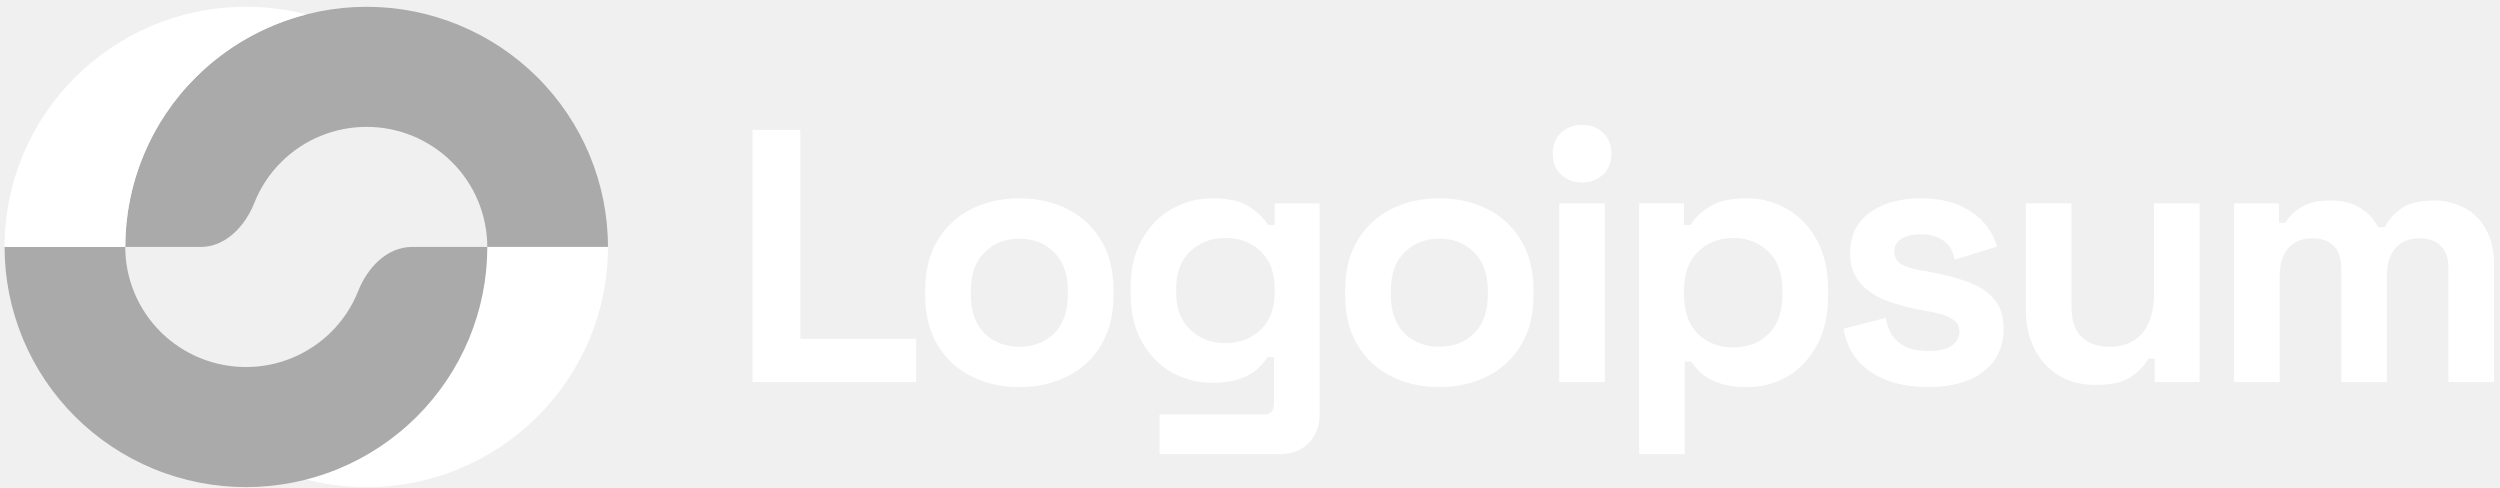
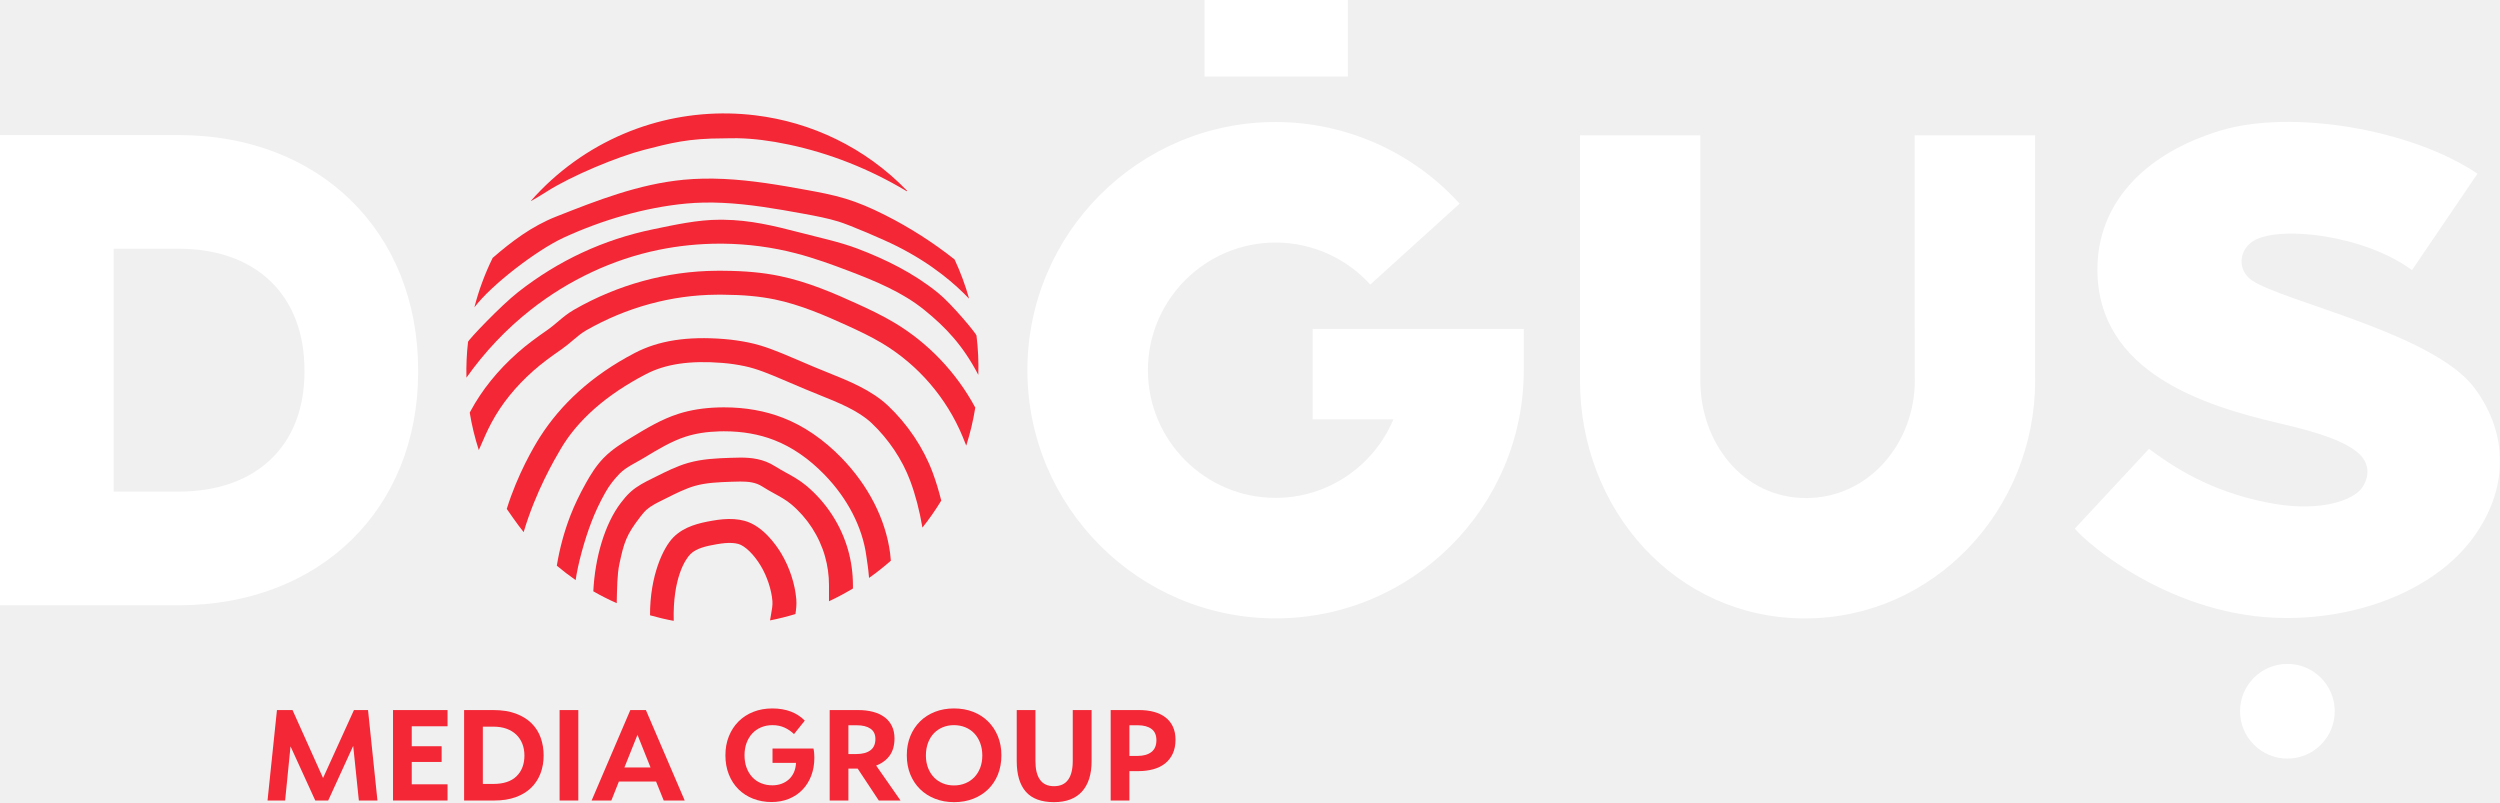
- <svg xmlns="http://www.w3.org/2000/svg" width="200" height="39" fill="none">
-   <path fill="#fff" d="M60.202 30.563V10.39h3.823v16.715h9.268v3.458h-13.09zm21.346.404c-1.429 0-2.713-.288-3.852-.865a6.502 6.502 0 0 1-2.694-2.507c-.656-1.095-.984-2.411-.984-3.948v-.461c0-1.537.328-2.853.984-3.948a6.502 6.502 0 0 1 2.694-2.508c1.139-.576 2.423-.864 3.852-.864 1.429 0 2.713.288 3.852.864a6.505 6.505 0 0 1 2.694 2.508c.656 1.095.984 2.41.984 3.948v.46c0 1.538-.328 2.854-.984 3.949a6.504 6.504 0 0 1-2.694 2.507c-1.14.577-2.423.865-3.852.865zm0-3.228c1.12 0 2.047-.355 2.78-1.066.734-.73 1.101-1.768 1.101-3.113v-.288c0-1.345-.367-2.373-1.1-3.084-.715-.73-1.642-1.095-2.781-1.095-1.12 0-2.047.366-2.78 1.095-.734.711-1.101 1.74-1.101 3.084v.288c0 1.345.367 2.383 1.1 3.113.734.71 1.661 1.066 2.78 1.066zm8.9-4.265v-.461c0-1.499.3-2.777.898-3.833.599-1.076 1.39-1.893 2.375-2.45a6.462 6.462 0 0 1 3.273-.864c1.313 0 2.307.23 2.983.691.676.461 1.168.942 1.477 1.441h.522V16.27h3.591V33.1c0 .98-.29 1.758-.869 2.335-.579.595-1.352.893-2.317.893h-9.616v-3.17h8.342c.54 0 .811-.288.811-.865v-3.717h-.522a4.94 4.94 0 0 1-.811.95c-.347.308-.81.568-1.39.779-.58.211-1.313.317-2.201.317a6.635 6.635 0 0 1-3.273-.836c-.985-.576-1.776-1.393-2.375-2.45-.599-1.075-.898-2.363-.898-3.861zm7.589 3.977c1.12 0 2.056-.356 2.809-1.066.753-.711 1.13-1.71 1.13-2.998V23.1c0-1.306-.377-2.305-1.13-2.997-.734-.71-1.67-1.066-2.81-1.066-1.12 0-2.056.355-2.809 1.066-.753.692-1.13 1.69-1.13 2.997v.288c0 1.288.377 2.287 1.13 2.998.753.71 1.69 1.066 2.81 1.066zm17.109 3.516c-1.429 0-2.713-.288-3.852-.865a6.502 6.502 0 0 1-2.694-2.507c-.656-1.095-.985-2.411-.985-3.948v-.461c0-1.537.329-2.853.985-3.948a6.503 6.503 0 0 1 2.694-2.508c1.139-.576 2.423-.864 3.852-.864 1.429 0 2.712.288 3.852.864a6.5 6.5 0 0 1 2.693 2.508c.657 1.095.985 2.41.985 3.948v.46c0 1.538-.328 2.854-.985 3.949a6.5 6.5 0 0 1-2.693 2.507c-1.14.577-2.423.865-3.852.865zm0-3.228c1.12 0 2.046-.355 2.78-1.066.734-.73 1.101-1.768 1.101-3.113v-.288c0-1.345-.367-2.373-1.101-3.084-.714-.73-1.641-1.095-2.78-1.095-1.12 0-2.047.366-2.781 1.095-.734.711-1.1 1.74-1.1 3.084v.288c0 1.345.366 2.383 1.1 3.113.734.71 1.661 1.066 2.781 1.066zm9.595 2.824V16.27h3.65v14.294h-3.65zm1.825-15.965c-.657 0-1.216-.212-1.68-.635-.444-.422-.666-.98-.666-1.67 0-.693.222-1.25.666-1.672.464-.423 1.023-.634 1.68-.634.676 0 1.236.21 1.679.634.444.422.667.98.667 1.671 0 .692-.223 1.249-.667 1.671-.443.423-1.003.635-1.679.635zm4.565 21.729V16.269h3.591V18h.521c.328-.558.839-1.048 1.535-1.47.695-.442 1.689-.663 2.984-.663 1.157 0 2.229.288 3.214.864.985.557 1.777 1.383 2.375 2.479.598 1.095.898 2.42.898 3.977v.46c0 1.557-.3 2.883-.898 3.978-.598 1.095-1.39 1.93-2.375 2.507a6.42 6.42 0 0 1-3.214.836c-.869 0-1.603-.106-2.202-.317-.579-.192-1.052-.442-1.419-.75a5.463 5.463 0 0 1-.84-.98h-.522v7.407h-3.648zm7.529-8.53c1.14 0 2.076-.356 2.81-1.067.753-.73 1.13-1.786 1.13-3.17v-.288c0-1.383-.377-2.43-1.13-3.141-.754-.73-1.69-1.095-2.81-1.095-1.119 0-2.056.365-2.809 1.095-.753.71-1.129 1.758-1.129 3.141v.288c0 1.384.376 2.44 1.129 3.17.753.711 1.69 1.067 2.809 1.067zm15.604 3.17c-1.873 0-3.408-.404-4.606-1.21-1.196-.808-1.92-1.96-2.172-3.459l3.36-.864c.136.672.357 1.2.667 1.585a2.84 2.84 0 0 0 1.187.835c.482.154 1.004.23 1.564.23.85 0 1.477-.143 1.882-.431.406-.308.609-.682.609-1.124 0-.442-.193-.778-.579-1.009-.387-.25-1.005-.451-1.854-.605l-.811-.144a15.403 15.403 0 0 1-2.751-.778c-.832-.346-1.497-.817-1.999-1.413-.502-.595-.753-1.364-.753-2.305 0-1.422.521-2.507 1.564-3.257 1.042-.768 2.414-1.152 4.113-1.152 1.602 0 2.935.355 3.997 1.066 1.062.71 1.756 1.643 2.085 2.796l-3.388 1.037c-.155-.73-.473-1.249-.956-1.556-.465-.308-1.043-.462-1.738-.462-.696 0-1.226.125-1.593.375-.367.23-.55.557-.55.98 0 .461.193.807.578 1.038.386.21.908.374 1.565.49l.81.143c1.082.193 2.057.452 2.925.779.889.307 1.584.759 2.087 1.354.52.577.781 1.364.781 2.363 0 1.499-.55 2.661-1.65 3.487-1.082.807-2.539 1.21-4.374 1.21zm13.393-.173c-1.12 0-2.104-.25-2.955-.75a5.333 5.333 0 0 1-1.94-2.132c-.463-.903-.695-1.94-.695-3.113v-8.53h3.65v8.242c0 1.076.26 1.883.782 2.421.54.538 1.303.807 2.287.807 1.121 0 1.989-.365 2.607-1.095.618-.75.927-1.787.927-3.113V16.27h3.65v14.294h-3.593V28.69h-.52c-.231.48-.667.951-1.303 1.412-.637.461-1.603.692-2.897.692zm11.07-.231V16.27h3.591v1.556h.521c.252-.48.667-.893 1.246-1.239.579-.365 1.342-.547 2.288-.547 1.023 0 1.845.201 2.462.605.617.384 1.09.893 1.419 1.527h.522a4.213 4.213 0 0 1 1.39-1.527c.599-.404 1.447-.605 2.548-.605.889 0 1.69.192 2.405.576.733.365 1.313.932 1.737 1.7.445.75.666 1.7.666 2.853v9.395h-3.649v-9.135c0-.788-.203-1.374-.608-1.758-.406-.404-.976-.605-1.709-.605-.83 0-1.477.268-1.94.806-.445.52-.666 1.269-.666 2.248v8.444h-3.65v-9.135c0-.788-.203-1.374-.608-1.758-.406-.404-.975-.605-1.709-.605-.831 0-1.478.268-1.941.806-.444.52-.666 1.269-.666 2.248v8.444h-3.649z" />
-   <path fill="#AAA" d="M48.637 19.757c0-5.096-2.035-9.983-5.656-13.586A19.358 19.358 0 0 0 29.328.544 19.358 19.358 0 0 0 15.674 6.17a19.164 19.164 0 0 0-5.655 13.586h6.034c2 0 3.559-1.668 4.291-3.519a9.603 9.603 0 0 1 2.157-3.274 9.68 9.68 0 0 1 6.827-2.814 9.68 9.68 0 0 1 6.826 2.814 9.582 9.582 0 0 1 2.828 6.793h9.655z" />
-   <path fill="#fff" d="M37.514 27.109a19.13 19.13 0 0 0 1.47-7.352h9.653c0 10.61-8.645 19.212-19.309 19.212-1.67 0-3.29-.21-4.836-.607a19.318 19.318 0 0 0 8.836-5.02 19.205 19.205 0 0 0 4.186-6.233z" />
-   <path fill="#AAA" d="M.365 19.756c0 2.523.5 5.022 1.47 7.353a19.209 19.209 0 0 0 4.186 6.233 19.32 19.32 0 0 0 6.264 4.165 19.394 19.394 0 0 0 14.779 0 19.32 19.32 0 0 0 6.264-4.165 19.209 19.209 0 0 0 4.185-6.233 19.13 19.13 0 0 0 1.47-7.353H32.95c-2 0-3.559 1.668-4.291 3.519a9.603 9.603 0 0 1-2.157 3.274 9.66 9.66 0 0 1-3.132 2.083 9.697 9.697 0 0 1-10.521-2.083 9.603 9.603 0 0 1-2.093-3.116 9.566 9.566 0 0 1-.735-3.677H.365z" />
-   <path fill="#fff" d="M.367 19.757C.367 9.146 9.012.544 19.677.544c1.669 0 3.289.21 4.834.607a19.332 19.332 0 0 0-8.837 5.02 19.165 19.165 0 0 0-5.655 13.586H.367z" />
+ <svg xmlns="http://www.w3.org/2000/svg" id="katman_2" data-name="katman 2" width="143.841mm" height="46.153mm" viewBox="0 0 407.738 130.829">
+   <defs>
+     <style>
+       .cls-1 {
+       fill: #fff;
+       }
+ 
+       .cls-2 {
+       fill: #f32735;
+       }
+     </style>
+   </defs>
+   <g id="Layer_1" data-name="Layer 1">
+     <g>
+       <path class="cls-1" d="M372.907,100.796c-18.516,0-32.543-12.149-34.514-14.584l12.108-13.01c4.893,3.703,11.391,7.475,20.637,9.004,7.336,1.212,12.7-.563,14.138-2.698,1.214-1.808,1.291-4.08-.893-5.827-2.142-1.713-5.91-3.073-12.105-4.517l-.705-.165c-11.898-2.798-29.494-8.176-29.494-25.062,0-10.502,7.303-18.752,20.034-22.63,11.58-3.533,31.18-.249,41.951,7.022l-10.675,15.728c-7.812-5.764-21.594-7.316-25.828-4.785-2.43,1.451-2.711,4.789-.286,6.451,5.065,3.466,29.646,8.625,36.312,17.568,5.646,7.574,5.521,16.639-.304,24.509-5.841,7.894-17.49,12.996-30.376,12.996" />
+       <path class="cls-1" d="M29.127,22.027H0v76.693h29.127c23.001,0,39.067-15.648,39.067-38.057v-.289c0-22.578-16.066-38.347-39.067-38.347M49.655,60.664c0,12.039-7.865,19.518-20.528,19.518h-10.589v-39.615h10.589c12.663,0,20.528,7.591,20.528,19.808v.289Z" />
+       <path class="cls-1" d="M380.788,116.001c0-4.264-3.458-7.722-7.722-7.722s-7.723,3.458-7.723,7.722,3.458,7.722,7.723,7.722,7.722-3.457,7.722-7.722" />
+       <path class="cls-1" d="M214.09,53.653v14.743h13.167c-3.147,7.511-10.571,12.804-19.215,12.804-11.482,0-20.822-9.34-20.822-20.821s9.34-20.82,20.822-20.82c5.87,0,11.499,2.496,15.443,6.852l14.572-13.198c-7.666-8.459-18.605-13.313-30.016-13.313-22.321,0-40.479,18.157-40.479,40.479s18.158,40.477,40.479,40.477,40.481-18.155,40.481-40.477l.001-6.726h-34.435Z" />
+       <rect class="cls-1" x="196.458" width="23.37" height="12.483" />
+       <path class="cls-1" d="M331.91,22.073h-19.632l.003,39.504.015.472c0,10.243-7.493,19.182-17.737,19.182s-17.241-8.938-17.241-19.182V22.073h-19.631v39.976c0,21.068,15.608,38.812,36.678,38.812s37.562-17.743,37.562-38.812c0-.251-.007-.503-.016-.681V22.073Z" />
+     </g>
+     <g>
+       <path class="cls-2" d="M129.868,97.715c-.207-2.472-1.093-5.175-2.431-7.417-.799-1.335-2.98-4.53-6.003-5.353-1.068-.291-2.293-.359-3.548-.251-.517.045-1.071.12-1.692.228-2.144.372-4.581.92-6.357,2.698-1.658,1.66-3.843,6.243-3.82,12.732,1.275.363,2.564.668,3.864.908-.181-6.912,1.877-10.041,2.718-10.88.969-.972,2.639-1.329,4.265-1.612.511-.09.956-.149,1.361-.185.79-.067,1.571-.039,2.184.128,1.094.298,2.573,1.74,3.676,3.589,1.029,1.723,1.737,3.868,1.892,5.74.055.659-.083,1.417-.229,2.22-.054.3-.11.608-.159.926,1.393-.273,2.774-.621,4.14-1.036.122-.758.211-1.574.139-2.435" />
+       <path class="cls-2" d="M138.318,89.71c-1.137-4.04-3.547-7.759-6.785-10.471-1.103-.922-2.249-1.554-3.358-2.165-.608-.336-1.184-.652-1.736-1.007-1.961-1.264-3.975-1.435-5.685-1.435-.545,0-1.1.021-1.668.04-2.114.075-4.51.161-6.84.824-1.853.529-3.587,1.399-5.263,2.239l-.706.351c-1.09.542-2.325,1.154-3.399,2.111-.648.578-1.171,1.224-1.596,1.78-2.654,3.465-4.246,8.964-4.517,14.463,1.243.716,2.519,1.355,3.817,1.933.058-2.469.074-4.702.437-6.402.758-3.557,1.138-4.717,3.362-7.619.315-.412.691-.881,1.094-1.241.681-.606,1.624-1.074,2.536-1.525l.721-.36c1.516-.76,3.083-1.545,4.584-1.974,1.873-.533,3.925-.607,5.91-.678.52-.018,1.029-.037,1.528-.037,1.387,0,2.526.139,3.572.812.665.428,1.326.792,1.965,1.145.99.544,1.924,1.06,2.736,1.738,2.642,2.212,4.607,5.244,5.533,8.536.428,1.515.644,3.091.644,4.681v2.612c1.328-.618,2.63-1.313,3.904-2.078v-.534c0-1.948-.266-3.88-.79-5.739" />
+       <path class="cls-2" d="M137.244,74.671c-2.922-3.003-6.14-5.201-9.564-6.535-2.898-1.127-6.114-1.698-9.56-1.698h-.157c-.24,0-.479.005-.72.011-2.461.07-4.621.412-6.6,1.046-2.795.896-5.244,2.387-7.615,3.826-1.501.913-3.202,1.948-4.598,3.388-1.225,1.263-2.131,2.757-2.855,4.05-1.052,1.874-1.886,3.622-2.553,5.341-1.021,2.642-1.766,5.426-2.208,8.161.994.837,2.017,1.622,3.069,2.352.347-2.501,1.408-6.466,2.597-9.54.599-1.545,1.288-3.043,2.25-4.756.632-1.129,1.405-2.115,2.313-3.053,1.049-1.081,2.65-1.776,4.014-2.607,2.175-1.32,4.424-2.688,6.777-3.441,1.625-.522,3.43-.805,5.517-.863.212-.005.425-.009.636-.01h.133c2.96,0,5.7.481,8.143,1.434,2.901,1.128,5.654,3.019,8.183,5.619,3.805,3.908,6.239,8.642,6.855,13.331.158,1.204.286,1.69.436,3.531,1.221-.863,2.408-1.798,3.554-2.808-.033-.409-.066-.818-.12-1.231-.724-5.518-3.54-11.039-7.927-15.546" />
+       <path class="cls-2" d="M144.831,66.165c-2.696-2.547-6.47-4.06-9.799-5.396-.75-.299-1.484-.593-2.185-.891l-3.726-1.584c-2.19-.93-4.455-1.891-6.914-2.407-1.337-.281-2.717-.48-4.101-.591-6.045-.483-10.71.257-14.573,2.27-7.115,3.708-12.117,8.452-15.479,13.725-.945,1.482-3.669,6.091-5.404,11.712,0,0,1.752,2.564,2.754,3.786,1.959-6.645,5.099-11.953,6.02-13.528,2.779-4.754,7.461-8.869,13.913-12.232,3.192-1.663,7.188-2.261,12.457-1.84,1.22.097,2.435.272,3.611.519,2.085.438,4.08,1.284,6.191,2.181l3.724,1.582c.725.308,1.485.614,2.259.924,3.154,1.264,6.414,2.571,8.571,4.608,2.777,2.623,5.012,5.962,6.295,9.402.864,2.318,1.525,4.849,1.996,7.643,1.128-1.413,2.152-2.883,3.072-4.401-.399-1.611-.866-3.144-1.41-4.604-1.486-3.99-4.069-7.854-7.272-10.878" />
+       <path class="cls-2" d="M145.894,52.647c-2.055-1.231-4.248-2.257-6.142-3.121-3.71-1.693-8.053-3.578-12.64-4.519-2.699-.553-5.598-.822-9.12-.845l-.523-.003-.666.003c-8.014.063-16.019,2.253-23.147,6.334-1.084.621-1.929,1.336-2.743,2.027-.528.448-1.027.871-1.567,1.246-1.872,1.298-3.424,2.436-4.921,3.76-3.254,2.878-5.843,6.09-7.697,9.544-.041.078-.078.155-.119.232.339,2.062.832,4.101,1.482,6.104.044-.102.088-.203.131-.304.635-1.469,1.234-2.856,1.948-4.188,1.632-3.046,3.933-5.893,6.841-8.465,1.355-1.198,2.803-2.257,4.561-3.477.695-.483,1.29-.987,1.864-1.474.714-.604,1.386-1.175,2.159-1.618,6.548-3.749,13.892-5.76,21.238-5.818l.636-.003.494.003c3.263.021,5.922.265,8.365.765,4.186.859,8.288,2.643,11.802,4.246,1.881.859,3.875,1.791,5.757,2.918,5.836,3.498,10.484,8.882,13.09,15.164.13.314.255.631.382.947.074.189.151.382.229.573.649-2.034,1.143-4.104,1.475-6.198-3.051-5.678-7.631-10.517-13.169-13.835" />
+       <path class="cls-2" d="M152.987,47.766c-4.03-3.267-8.576-5.477-13.116-7.208-2.842-1.083-6.38-1.845-9.573-2.673-4.143-1.075-7.97-1.999-12.299-2.045l-.589-.004c-3.64,0-7.351.83-10.899,1.561-8.019,1.656-15.398,5.049-22.018,10.247-2.831,2.222-8.123,7.79-8.16,8.113-.223,1.938-.309,3.889-.26,5.837,2.931-4.147,6.465-7.91,10.54-11.108,6.148-4.828,13.325-8.19,20.755-9.724,3.288-.678,6.667-1.022,10.042-1.022l.547.003c4.013.044,7.993.57,11.828,1.566,3.011.781,5.959,1.854,8.695,2.897,4.247,1.619,8.692,3.441,12.274,6.346,3.535,2.865,6.307,5.805,8.805,10.587.063-2.143-.035-4.288-.3-6.418-.038-.31-3.992-5.106-6.272-6.955" />
+       <path class="cls-2" d="M137.931,32.413c-2.165-.663-4.448-1.079-6.28-1.414-4.555-.833-9.024-1.598-13.603-1.813-2.306-.109-4.491-.064-6.542.131-7.357.7-14.197,3.399-20.809,6.01-3.993,1.576-7.279,4.077-10.347,6.733-1.276,2.6-2.275,5.304-2.983,8.07,2.727-3.635,10.17-9.348,14.578-11.377,6.149-2.83,13.124-4.902,19.931-5.55,1.868-.177,3.868-.217,5.989-.117,4.338.203,8.664.945,13.084,1.753,2.205.403,4.035.754,5.84,1.307,1.771.543,7.334,2.913,9.531,4.024,5.938,3,9.602,6.318,11.735,8.545-.608-2.18-1.397-4.321-2.371-6.401-3.47-2.744-7.255-5.177-11.316-7.23-2.401-1.213-4.447-2.062-6.437-2.671" />
+       <path class="cls-2" d="M123.183,18.807c-5.728-.696-11.589-.217-17.191,1.472-5.791,1.747-11.304,4.776-16.094,9.113-1.164,1.054-2.247,2.163-3.266,3.311-.044.05-.025.09.028.06.872-.493,1.751-1.033,2.65-1.603,3.95-2.505,11.419-5.61,15.712-6.713,4.367-1.122,7.198-1.881,13.029-1.881.738,0,1.472-.036,2.213-.022,2.583.05,5.314.386,8.348,1.028,6.737,1.425,13.186,3.979,19.216,7.584.125.075.161.002.053-.109-6.821-7.027-15.584-11.132-24.698-12.24" />
+     </g>
+     <g>
+       <path class="cls-2" d="M45.166,115.81h2.541l4.979,11.085,5.04-11.085h2.295l1.537,14.752h-3.032l-.922-8.912-4.077,8.912h-2.11l-4.036-8.831-.881,8.831h-2.869l1.537-14.752Z" />
+       <path class="cls-2" d="M64.098,115.81h8.892v2.643h-5.839v3.257h4.876v2.562h-4.876v3.647h5.839v2.643h-8.892v-14.752Z" />
+       <path class="cls-2" d="M75.694,115.81h4.774c1.407,0,2.626.191,3.657.574,1.031.382,1.885.908,2.561,1.577.676.67,1.174,1.455,1.496,2.357.321.901.481,1.871.481,2.909,0,1.052-.171,2.025-.512,2.92-.342.894-.847,1.67-1.516,2.325-.669.655-1.506,1.168-2.51,1.537-1.004.368-2.169.553-3.494.553h-4.938v-14.752ZM78.747,118.515v9.343h1.701c1.68,0,2.947-.421,3.8-1.261.854-.84,1.281-1.963,1.281-3.37,0-.71-.116-1.355-.348-1.937-.232-.58-.563-1.075-.994-1.485-.431-.409-.957-.728-1.578-.952-.622-.226-1.329-.338-2.121-.338h-1.742Z" />
+       <path class="cls-2" d="M91.265,115.81h3.053v14.752h-3.053v-14.752Z" />
+       <path class="cls-2" d="M102.8,115.81h2.541l6.331,14.752h-3.422l-1.25-3.094h-6.065l-1.229,3.094h-3.217l6.311-14.752ZM101.837,125.173h4.261l-2.13-5.327-2.131,5.327Z" />
+       <path class="cls-2" d="M125.993,122.08h6.679c.055.232.092.485.113.758.021.273.031.526.031.759,0,1.065-.171,2.042-.512,2.93-.342.888-.819,1.649-1.434,2.284-.615.636-1.349,1.127-2.203,1.476-.854.348-1.793.522-2.817.522-1.093,0-2.1-.182-3.022-.543-.922-.362-1.718-.874-2.387-1.537-.669-.662-1.192-1.465-1.567-2.407-.376-.942-.564-1.987-.564-3.135,0-1.134.188-2.168.564-3.103.376-.935.901-1.742,1.578-2.418.676-.677,1.482-1.199,2.417-1.567.936-.369,1.963-.554,3.083-.554,2.226,0,3.996.663,5.307,1.987l-1.762,2.192c-.464-.45-.987-.806-1.567-1.065-.581-.259-1.226-.389-1.936-.389-.669,0-1.284.116-1.844.348-.56.232-1.042.564-1.445.994-.403.431-.717.946-.942,1.547-.225.602-.338,1.27-.338,2.008,0,.766.113,1.448.338,2.049.226.602.539,1.117.942,1.547.403.431.884.758,1.445.983.56.226,1.167.338,1.823.338.533,0,1.031-.085,1.496-.256.464-.171.867-.413,1.209-.728.341-.314.611-.696.809-1.147.198-.45.311-.963.338-1.536h-3.832v-2.336Z" />
+       <path class="cls-2" d="M135.315,115.81h4.671c.874,0,1.673.096,2.397.287s1.345.478,1.865.86c.519.383.922.864,1.208,1.444.287.581.431,1.26.431,2.039,0,1.147-.267,2.083-.799,2.807-.533.725-1.264,1.264-2.192,1.618l3.975,5.696h-3.545l-3.442-5.204h-1.516v5.204h-3.053v-14.752ZM138.368,118.29v4.691h1.311c.97,0,1.728-.201,2.274-.605.546-.402.82-1.02.82-1.854,0-.751-.27-1.312-.809-1.681-.54-.368-1.28-.553-2.223-.553h-1.373Z" />
+       <path class="cls-2" d="M155.619,130.829c-1.134,0-2.172-.185-3.114-.554-.942-.368-1.755-.888-2.438-1.557-.683-.669-1.216-1.472-1.598-2.407-.383-.935-.574-1.978-.574-3.125,0-1.134.188-2.168.564-3.103.376-.935.905-1.742,1.588-2.418.683-.677,1.496-1.199,2.438-1.567.942-.369,1.98-.554,3.114-.554s2.172.184,3.114.554c.942.368,1.755.891,2.438,1.567.683.676,1.215,1.482,1.598,2.418.382.936.573,1.97.573,3.103,0,1.147-.188,2.189-.563,3.125-.376.936-.905,1.738-1.588,2.407-.684.669-1.496,1.188-2.438,1.557-.942.369-1.98.554-3.114.554ZM155.578,128.103c.669,0,1.288-.115,1.855-.348.566-.233,1.055-.561,1.465-.983.41-.424.73-.936.963-1.537.232-.601.348-1.27.348-2.008,0-.751-.116-1.435-.348-2.049-.232-.614-.553-1.137-.963-1.567-.41-.431-.898-.762-1.465-.994-.567-.231-1.185-.348-1.855-.348-.655,0-1.264.116-1.823.348-.561.232-1.045.564-1.455.994-.41.431-.728.953-.953,1.567-.225.614-.338,1.298-.338,2.049,0,.737.116,1.407.348,2.008.232.602.55,1.113.953,1.537.402.423.884.751,1.444.983.559.232,1.168.348,1.823.348Z" />
+       <path class="cls-2" d="M165.822,115.81h3.053v8.339c0,1.325.249,2.336.748,3.032.499.697,1.26,1.045,2.284,1.045s1.79-.348,2.295-1.045c.505-.696.758-1.714.758-3.053v-8.318h3.074v8.318c0,2.158-.522,3.814-1.567,4.969-1.045,1.154-2.565,1.731-4.559,1.731-2.076,0-3.609-.566-4.6-1.701-.99-1.133-1.485-2.8-1.485-4.999v-8.318Z" />
+       <path class="cls-2" d="M181.147,115.81h4.671c.874,0,1.673.1,2.397.297.724.198,1.345.495,1.865.892.519.397.922.898,1.208,1.506.287.608.431,1.321.431,2.141,0,.875-.151,1.633-.451,2.274-.3.643-.717,1.175-1.25,1.599-.533.423-1.171.737-1.916.942-.745.205-1.56.308-2.448.308h-1.455v4.794h-3.053v-14.752ZM184.2,118.29v4.999h1.311c.97,0,1.728-.212,2.274-.635.546-.424.82-1.065.82-1.927,0-.833-.27-1.447-.809-1.844-.54-.396-1.28-.594-2.223-.594h-1.373Z" />
+     </g>
+   </g>
</svg>
